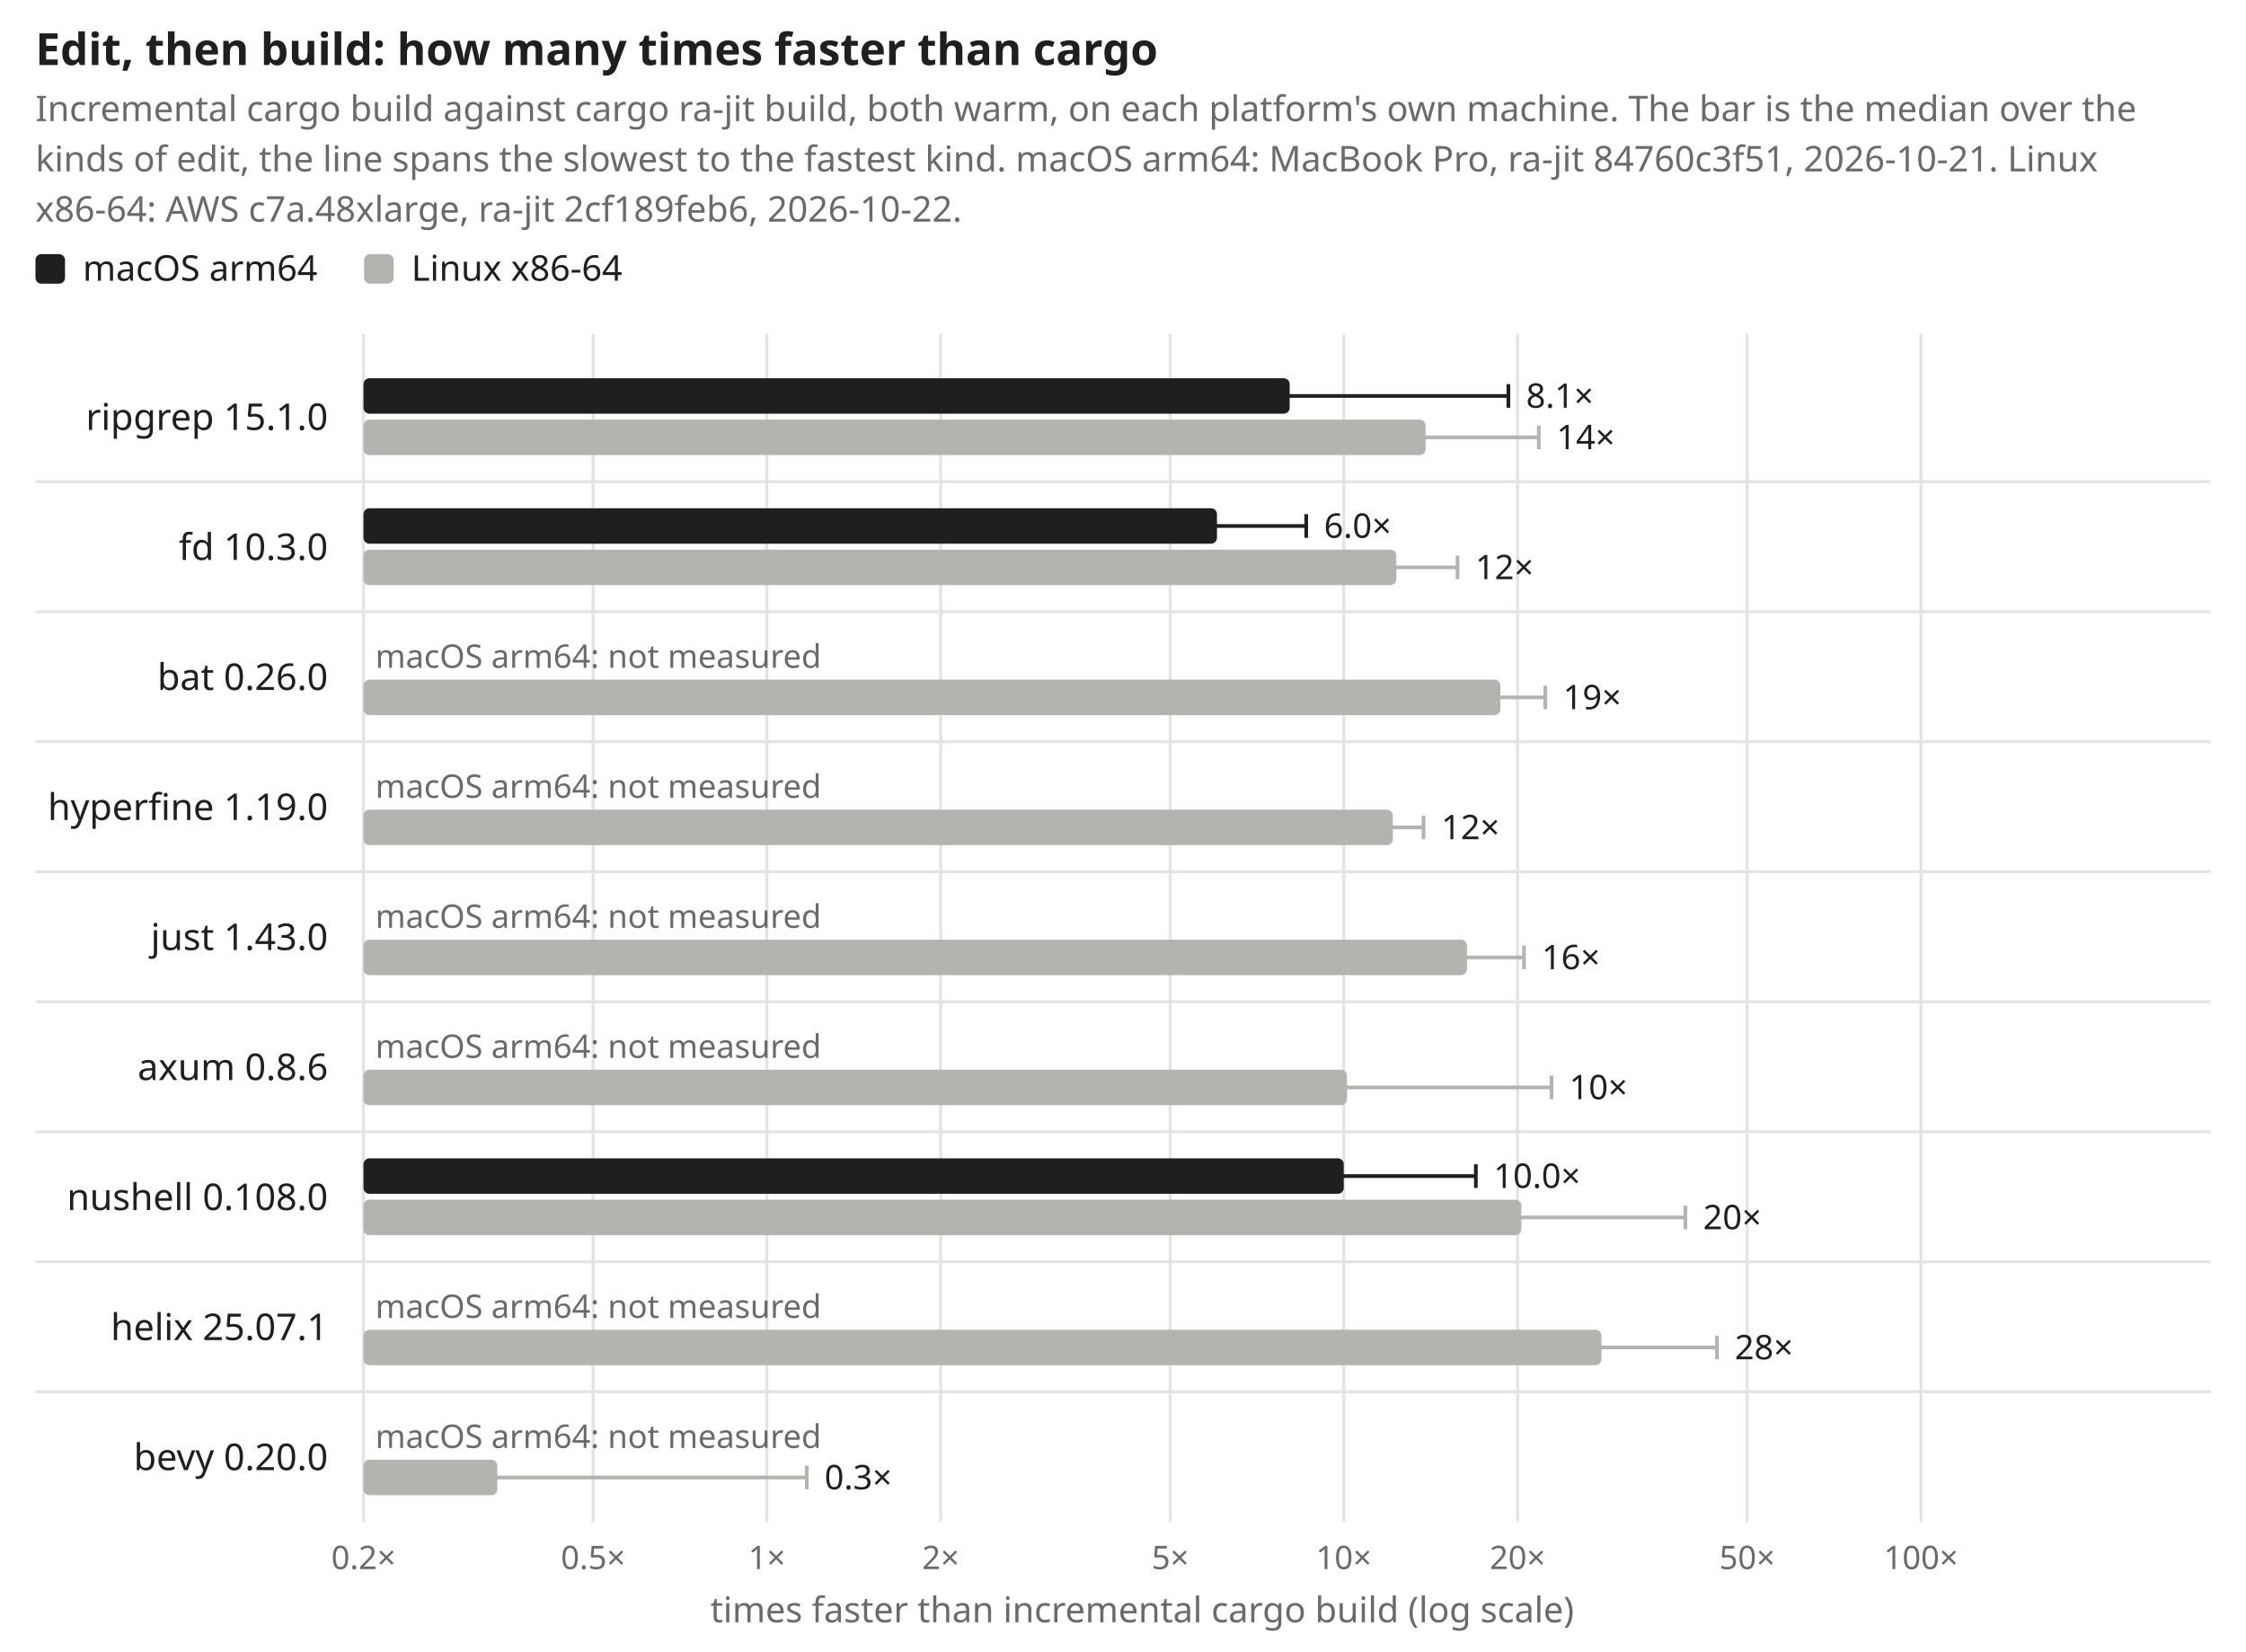
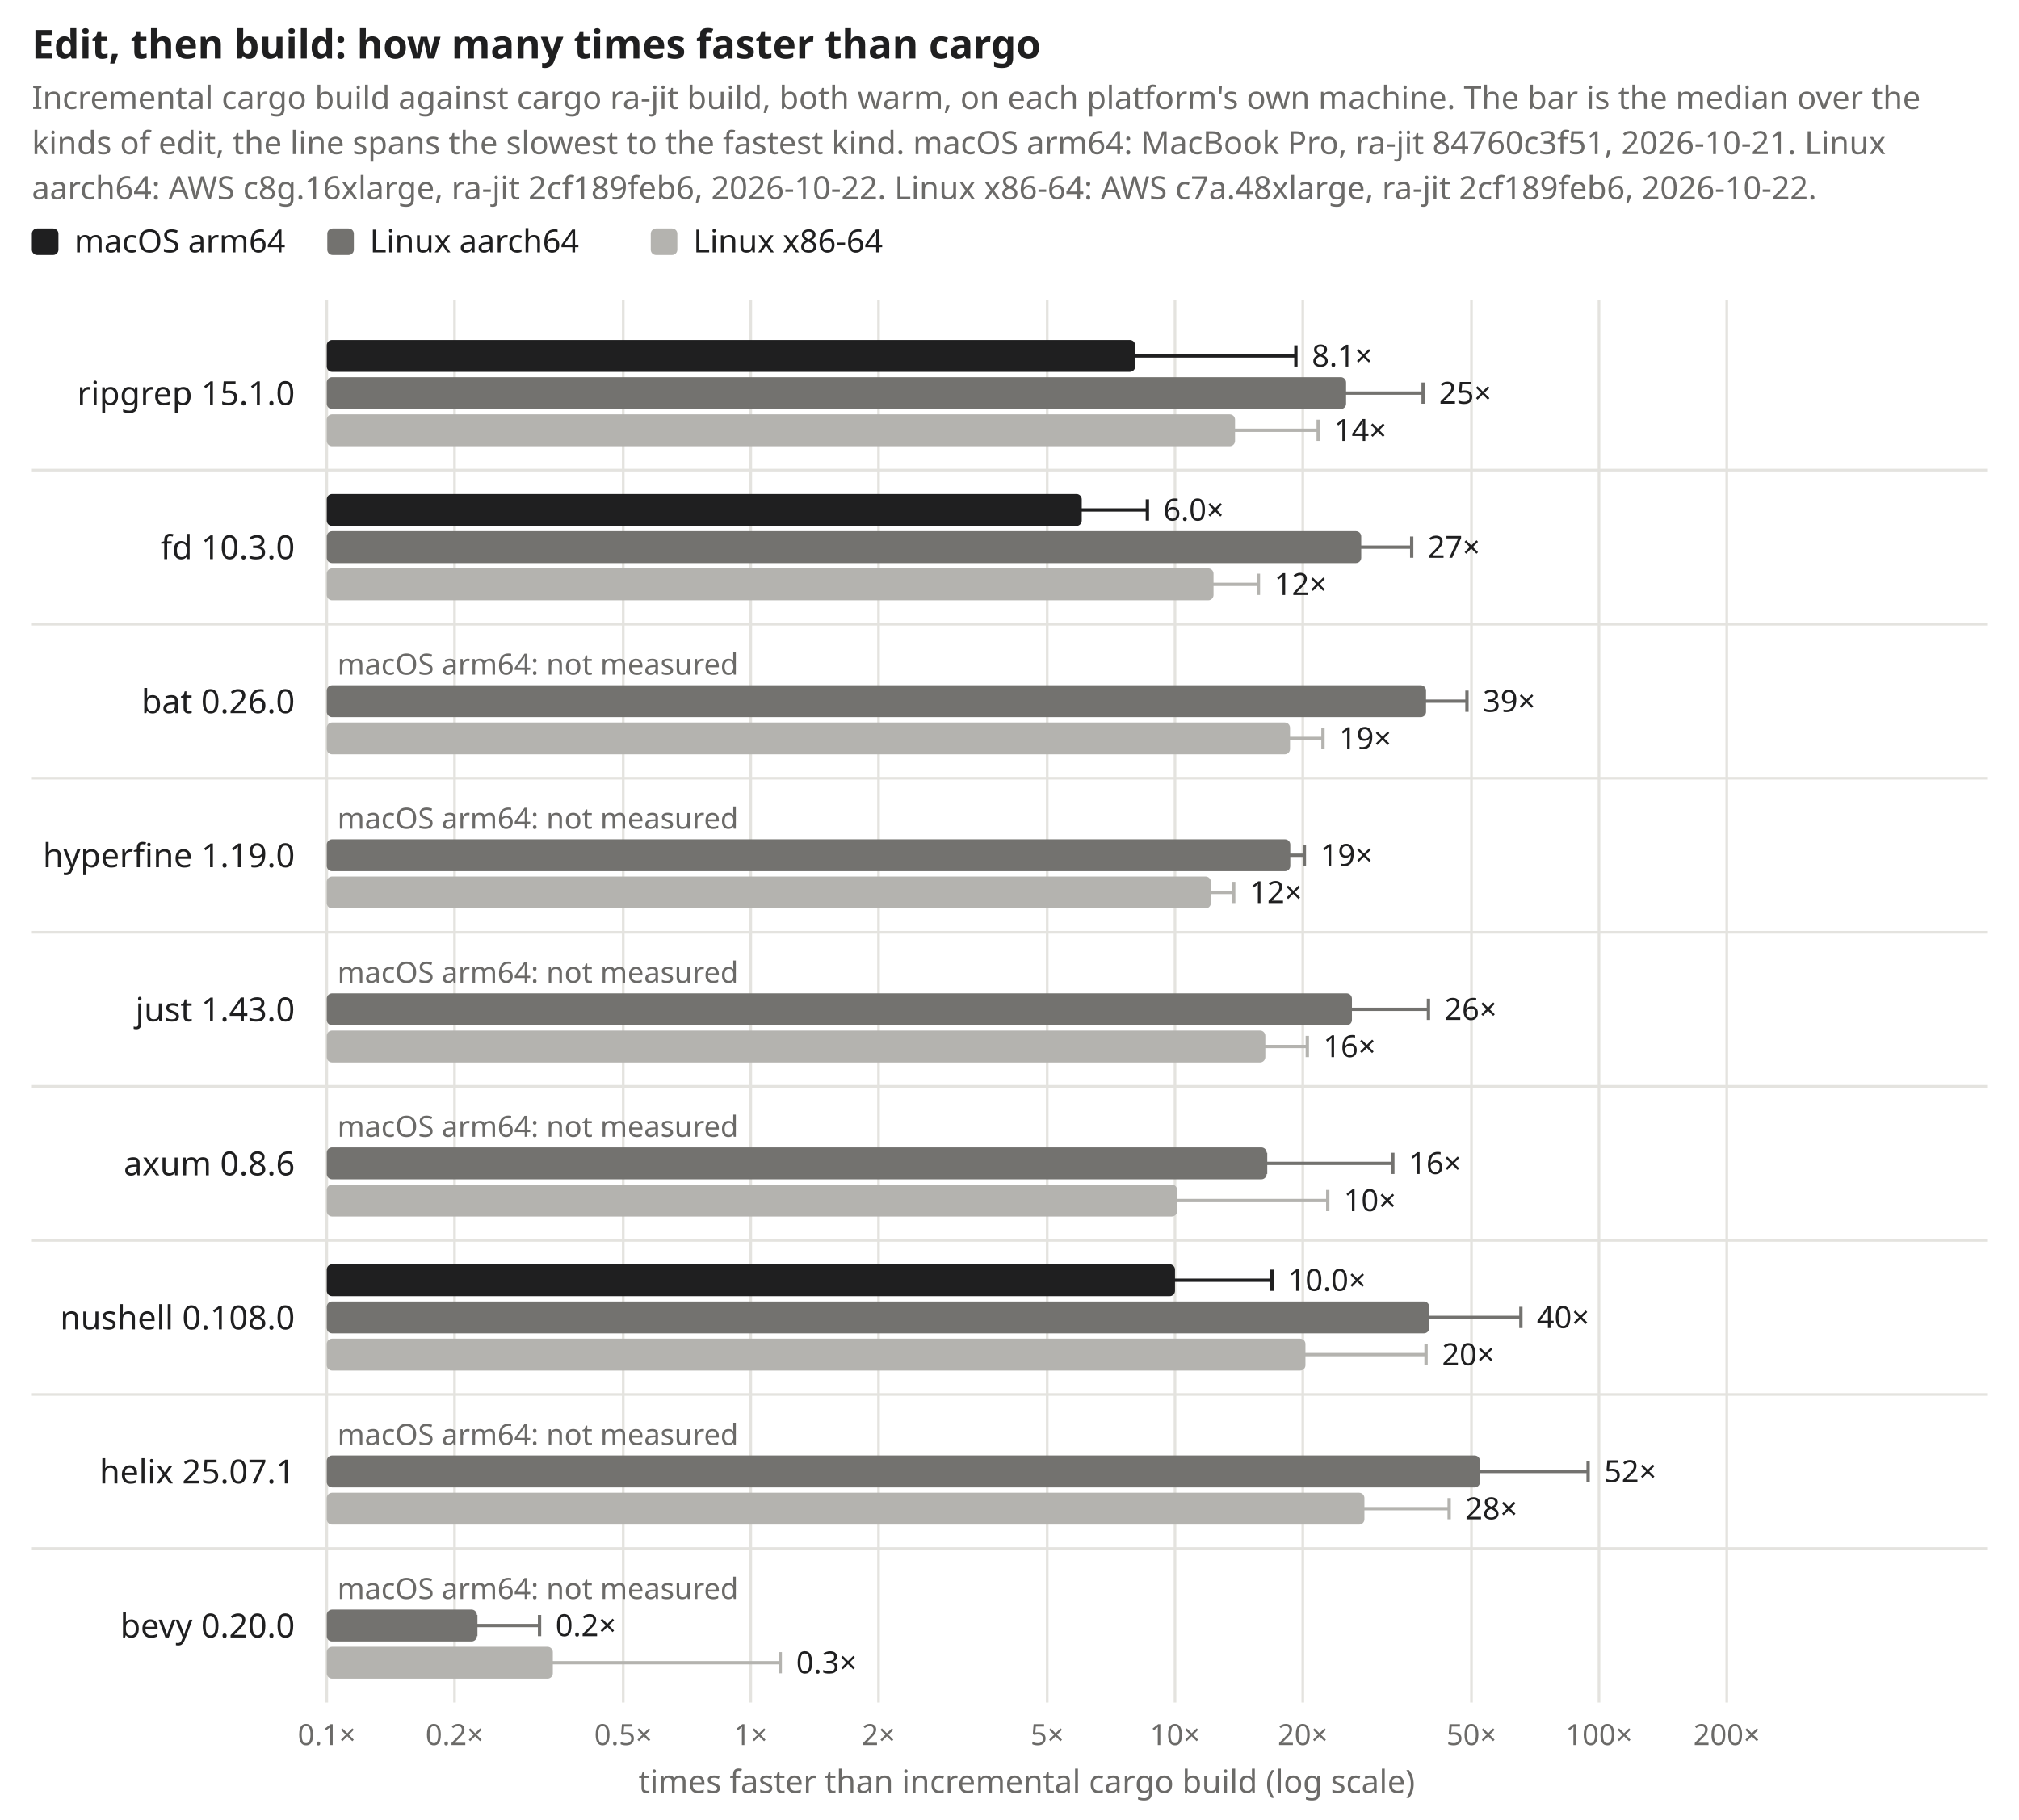
- <svg xmlns="http://www.w3.org/2000/svg" width="760" height="559" viewBox="0 0 760 559" font-family="-apple-system, BlinkMacSystemFont, 'Segoe UI', 'Noto Sans', Helvetica, Arial, sans-serif" role="img" aria-label="Edit, then build: how many times faster than cargo">
+ <svg xmlns="http://www.w3.org/2000/svg" width="760" height="685" viewBox="0 0 760 685" font-family="-apple-system, BlinkMacSystemFont, 'Segoe UI', 'Noto Sans', Helvetica, Arial, sans-serif" role="img" aria-label="Edit, then build: how many times faster than cargo">
  <text x="12" y="22" font-size="15" font-weight="600" fill="#1f1f20">Edit, then build: how many times faster than cargo</text>
  <text x="12" y="41" font-size="12" fill="#6b6a68">Incremental cargo build against cargo ra-jit build, both warm, on each platform's own machine. The bar is the median over the</text>
  <text x="12" y="58" font-size="12" fill="#6b6a68">kinds of edit, the line spans the slowest to the fastest kind. macOS arm64: MacBook Pro, ra-jit 84760c3f51, 2026-10-21. Linux</text>
-   <text x="12" y="75" font-size="12" fill="#6b6a68">x86-64: AWS c7a.48xlarge, ra-jit 2cf189feb6, 2026-10-22.</text>
+   <text x="12" y="75" font-size="12" fill="#6b6a68">aarch64: AWS c8g.16xlarge, ra-jit 2cf189feb6, 2026-10-22. Linux x86-64: AWS c7a.48xlarge, ra-jit 2cf189feb6, 2026-10-22.</text>
  <rect x="12" y="86" width="10" height="10" rx="2" fill="#1f1f20" />
  <text x="28" y="95" font-size="12" fill="#1f1f20">macOS arm64</text>
-   <rect x="123.2" y="86" width="10" height="10" rx="2" fill="#b4b3af" />
-   <text x="139.2" y="95" font-size="12" fill="#1f1f20">Linux x86-64</text>
-   <line x1="123.0" y1="113" x2="123.0" y2="515" stroke="#e4e3df" />
-   <text x="123.0" y="531" font-size="11" text-anchor="middle" fill="#6b6a68">0.2×</text>
-   <line x1="200.7" y1="113" x2="200.7" y2="515" stroke="#e4e3df" />
-   <text x="200.7" y="531" font-size="11" text-anchor="middle" fill="#6b6a68">0.5×</text>
-   <line x1="259.5" y1="113" x2="259.5" y2="515" stroke="#e4e3df" />
-   <text x="259.5" y="531" font-size="11" text-anchor="middle" fill="#6b6a68">1×</text>
-   <line x1="318.3" y1="113" x2="318.3" y2="515" stroke="#e4e3df" />
-   <text x="318.3" y="531" font-size="11" text-anchor="middle" fill="#6b6a68">2×</text>
-   <line x1="396.0" y1="113" x2="396.0" y2="515" stroke="#e4e3df" />
-   <text x="396.0" y="531" font-size="11" text-anchor="middle" fill="#6b6a68">5×</text>
-   <line x1="454.7" y1="113" x2="454.7" y2="515" stroke="#e4e3df" />
-   <text x="454.7" y="531" font-size="11" text-anchor="middle" fill="#6b6a68">10×</text>
-   <line x1="513.5" y1="113" x2="513.5" y2="515" stroke="#e4e3df" />
-   <text x="513.5" y="531" font-size="11" text-anchor="middle" fill="#6b6a68">20×</text>
-   <line x1="591.2" y1="113" x2="591.2" y2="515" stroke="#e4e3df" />
-   <text x="591.2" y="531" font-size="11" text-anchor="middle" fill="#6b6a68">50×</text>
-   <line x1="650.0" y1="113" x2="650.0" y2="515" stroke="#e4e3df" />
-   <text x="650.0" y="531" font-size="11" text-anchor="middle" fill="#6b6a68">100×</text>
-   <text x="386.5" y="549" font-size="12" text-anchor="middle" fill="#6b6a68">times faster than incremental cargo build (log scale)</text>
-   <text x="111.0" y="145.5" font-size="12.5" text-anchor="end" fill="#1f1f20">ripgrep 15.1.0</text>
-   <rect x="123.0" y="128.0" width="313.4" height="12" rx="2" fill="#1f1f20" />
-   <line x1="391.3" y1="134.0" x2="510.4" y2="134.0" stroke="#1f1f20" stroke-width="1.25" />
-   <line x1="391.3" y1="130.0" x2="391.3" y2="138.0" stroke="#1f1f20" stroke-width="1.25" />
-   <line x1="510.4" y1="130.0" x2="510.4" y2="138.0" stroke="#1f1f20" stroke-width="1.25" />
-   <text x="516.4" y="138.0" font-size="11.5" text-anchor="start" fill="#1f1f20" font-variant-numeric="tabular-nums">8.1×</text>
-   <rect x="123.0" y="142.0" width="359.4" height="12" rx="2" fill="#b4b3af" />
-   <line x1="453.5" y1="148.0" x2="520.7" y2="148.0" stroke="#b4b3af" stroke-width="1.25" />
-   <line x1="453.5" y1="144.0" x2="453.5" y2="152.0" stroke="#b4b3af" stroke-width="1.25" />
-   <line x1="520.7" y1="144.0" x2="520.7" y2="152.0" stroke="#b4b3af" stroke-width="1.25" />
-   <text x="526.7" y="152.0" font-size="11.5" text-anchor="start" fill="#1f1f20" font-variant-numeric="tabular-nums">14×</text>
-   <line x1="12" y1="163.0" x2="748" y2="163.0" stroke="#e4e3df" />
-   <text x="111.0" y="189.5" font-size="12.5" text-anchor="end" fill="#1f1f20">fd 10.3.0</text>
-   <rect x="123.0" y="172.0" width="288.8" height="12" rx="2" fill="#1f1f20" />
-   <line x1="406.3" y1="178.0" x2="442.0" y2="178.0" stroke="#1f1f20" stroke-width="1.25" />
-   <line x1="406.3" y1="174.0" x2="406.3" y2="182.0" stroke="#1f1f20" stroke-width="1.25" />
-   <line x1="442.0" y1="174.0" x2="442.0" y2="182.0" stroke="#1f1f20" stroke-width="1.25" />
-   <text x="448.0" y="182.0" font-size="11.5" text-anchor="start" fill="#1f1f20" font-variant-numeric="tabular-nums">6.0×</text>
-   <rect x="123.0" y="186.0" width="349.5" height="12" rx="2" fill="#b4b3af" />
-   <line x1="454.6" y1="192.0" x2="493.2" y2="192.0" stroke="#b4b3af" stroke-width="1.25" />
-   <line x1="454.6" y1="188.0" x2="454.6" y2="196.0" stroke="#b4b3af" stroke-width="1.25" />
-   <line x1="493.2" y1="188.0" x2="493.2" y2="196.0" stroke="#b4b3af" stroke-width="1.25" />
-   <text x="499.2" y="196.0" font-size="11.5" text-anchor="start" fill="#1f1f20" font-variant-numeric="tabular-nums">12×</text>
-   <line x1="12" y1="207.0" x2="748" y2="207.0" stroke="#e4e3df" />
-   <text x="111.0" y="233.5" font-size="12.5" text-anchor="end" fill="#1f1f20">bat 0.26.0</text>
-   <text x="127.0" y="226.0" font-size="11" fill="#6b6a68">macOS arm64: not measured</text>
-   <rect x="123.0" y="230.0" width="384.7" height="12" rx="2" fill="#b4b3af" />
-   <line x1="464.5" y1="236.0" x2="522.9" y2="236.0" stroke="#b4b3af" stroke-width="1.25" />
-   <line x1="464.5" y1="232.0" x2="464.5" y2="240.0" stroke="#b4b3af" stroke-width="1.25" />
-   <line x1="522.9" y1="232.0" x2="522.9" y2="240.0" stroke="#b4b3af" stroke-width="1.25" />
-   <text x="528.9" y="240.0" font-size="11.5" text-anchor="start" fill="#1f1f20" font-variant-numeric="tabular-nums">19×</text>
-   <line x1="12" y1="251.0" x2="748" y2="251.0" stroke="#e4e3df" />
-   <text x="111.0" y="277.5" font-size="12.5" text-anchor="end" fill="#1f1f20">hyperfine 1.19.0</text>
-   <text x="127.0" y="270.0" font-size="11" fill="#6b6a68">macOS arm64: not measured</text>
-   <rect x="123.0" y="274.0" width="348.3" height="12" rx="2" fill="#b4b3af" />
-   <line x1="422.1" y1="280.0" x2="481.7" y2="280.0" stroke="#b4b3af" stroke-width="1.25" />
-   <line x1="422.1" y1="276.0" x2="422.1" y2="284.0" stroke="#b4b3af" stroke-width="1.25" />
-   <line x1="481.7" y1="276.0" x2="481.7" y2="284.0" stroke="#b4b3af" stroke-width="1.25" />
-   <text x="487.7" y="284.0" font-size="11.5" text-anchor="start" fill="#1f1f20" font-variant-numeric="tabular-nums">12×</text>
-   <line x1="12" y1="295.0" x2="748" y2="295.0" stroke="#e4e3df" />
-   <text x="111.0" y="321.5" font-size="12.5" text-anchor="end" fill="#1f1f20">just 1.43.0</text>
-   <text x="127.0" y="314.0" font-size="11" fill="#6b6a68">macOS arm64: not measured</text>
-   <rect x="123.0" y="318.0" width="373.4" height="12" rx="2" fill="#b4b3af" />
-   <line x1="474.6" y1="324.0" x2="515.7" y2="324.0" stroke="#b4b3af" stroke-width="1.25" />
-   <line x1="474.6" y1="320.0" x2="474.6" y2="328.0" stroke="#b4b3af" stroke-width="1.25" />
-   <line x1="515.7" y1="320.0" x2="515.7" y2="328.0" stroke="#b4b3af" stroke-width="1.25" />
-   <text x="521.7" y="328.0" font-size="11.5" text-anchor="start" fill="#1f1f20" font-variant-numeric="tabular-nums">16×</text>
-   <line x1="12" y1="339.0" x2="748" y2="339.0" stroke="#e4e3df" />
-   <text x="111.0" y="365.5" font-size="12.5" text-anchor="end" fill="#1f1f20">axum 0.8.6</text>
-   <text x="127.0" y="358.0" font-size="11" fill="#6b6a68">macOS arm64: not measured</text>
-   <rect x="123.0" y="362.0" width="332.8" height="12" rx="2" fill="#b4b3af" />
-   <line x1="454.5" y1="368.0" x2="525.0" y2="368.0" stroke="#b4b3af" stroke-width="1.25" />
-   <line x1="454.5" y1="364.0" x2="454.5" y2="372.0" stroke="#b4b3af" stroke-width="1.25" />
-   <line x1="525.0" y1="364.0" x2="525.0" y2="372.0" stroke="#b4b3af" stroke-width="1.25" />
-   <text x="531.0" y="372.0" font-size="11.5" text-anchor="start" fill="#1f1f20" font-variant-numeric="tabular-nums">10×</text>
-   <line x1="12" y1="383.0" x2="748" y2="383.0" stroke="#e4e3df" />
-   <text x="111.0" y="409.5" font-size="12.5" text-anchor="end" fill="#1f1f20">nushell 0.108.0</text>
-   <rect x="123.0" y="392.0" width="331.7" height="12" rx="2" fill="#1f1f20" />
-   <line x1="376.9" y1="398.0" x2="499.4" y2="398.0" stroke="#1f1f20" stroke-width="1.25" />
-   <line x1="376.9" y1="394.0" x2="376.9" y2="402.0" stroke="#1f1f20" stroke-width="1.25" />
-   <line x1="499.4" y1="394.0" x2="499.4" y2="402.0" stroke="#1f1f20" stroke-width="1.25" />
-   <text x="505.4" y="402.0" font-size="11.5" text-anchor="start" fill="#1f1f20" font-variant-numeric="tabular-nums">10.0×</text>
-   <rect x="123.0" y="406.0" width="391.8" height="12" rx="2" fill="#b4b3af" />
-   <line x1="412.0" y1="412.0" x2="570.3" y2="412.0" stroke="#b4b3af" stroke-width="1.25" />
-   <line x1="412.0" y1="408.0" x2="412.0" y2="416.0" stroke="#b4b3af" stroke-width="1.25" />
-   <line x1="570.3" y1="408.0" x2="570.3" y2="416.0" stroke="#b4b3af" stroke-width="1.25" />
-   <text x="576.3" y="416.0" font-size="11.5" text-anchor="start" fill="#1f1f20" font-variant-numeric="tabular-nums">20×</text>
-   <line x1="12" y1="427.0" x2="748" y2="427.0" stroke="#e4e3df" />
-   <text x="111.0" y="453.5" font-size="12.5" text-anchor="end" fill="#1f1f20">helix 25.07.1</text>
-   <text x="127.0" y="446.0" font-size="11" fill="#6b6a68">macOS arm64: not measured</text>
-   <rect x="123.0" y="450.0" width="418.9" height="12" rx="2" fill="#b4b3af" />
-   <line x1="487.6" y1="456.0" x2="581.0" y2="456.0" stroke="#b4b3af" stroke-width="1.25" />
-   <line x1="487.6" y1="452.0" x2="487.6" y2="460.0" stroke="#b4b3af" stroke-width="1.25" />
-   <line x1="581.0" y1="452.0" x2="581.0" y2="460.0" stroke="#b4b3af" stroke-width="1.25" />
-   <text x="587.0" y="460.0" font-size="11.5" text-anchor="start" fill="#1f1f20" font-variant-numeric="tabular-nums">28×</text>
-   <line x1="12" y1="471.0" x2="748" y2="471.0" stroke="#e4e3df" />
-   <text x="111.0" y="497.5" font-size="12.5" text-anchor="end" fill="#1f1f20">bevy 0.20.0</text>
-   <text x="127.0" y="490.0" font-size="11" fill="#6b6a68">macOS arm64: not measured</text>
-   <rect x="123.0" y="494.0" width="45.3" height="12" rx="2" fill="#b4b3af" />
-   <line x1="166.7" y1="500.0" x2="273.0" y2="500.0" stroke="#b4b3af" stroke-width="1.25" />
-   <line x1="166.7" y1="496.0" x2="166.7" y2="504.0" stroke="#b4b3af" stroke-width="1.25" />
-   <line x1="273.0" y1="496.0" x2="273.0" y2="504.0" stroke="#b4b3af" stroke-width="1.25" />
-   <text x="279.0" y="504.0" font-size="11.5" text-anchor="start" fill="#1f1f20" font-variant-numeric="tabular-nums">0.3×</text>
+   <rect x="123.2" y="86" width="10" height="10" rx="2" fill="#73726f" />
+   <text x="139.2" y="95" font-size="12" fill="#1f1f20">Linux aarch64</text>
+   <rect x="244.96" y="86" width="10" height="10" rx="2" fill="#b4b3af" />
+   <text x="260.96" y="95" font-size="12" fill="#1f1f20">Linux x86-64</text>
+   <line x1="123.0" y1="113" x2="123.0" y2="641" stroke="#e4e3df" />
+   <text x="123.0" y="657" font-size="11" text-anchor="middle" fill="#6b6a68">0.1×</text>
+   <line x1="171.1" y1="113" x2="171.1" y2="641" stroke="#e4e3df" />
+   <text x="171.1" y="657" font-size="11" text-anchor="middle" fill="#6b6a68">0.2×</text>
+   <line x1="234.6" y1="113" x2="234.6" y2="641" stroke="#e4e3df" />
+   <text x="234.6" y="657" font-size="11" text-anchor="middle" fill="#6b6a68">0.5×</text>
+   <line x1="282.6" y1="113" x2="282.6" y2="641" stroke="#e4e3df" />
+   <text x="282.6" y="657" font-size="11" text-anchor="middle" fill="#6b6a68">1×</text>
+   <line x1="330.7" y1="113" x2="330.7" y2="641" stroke="#e4e3df" />
+   <text x="330.7" y="657" font-size="11" text-anchor="middle" fill="#6b6a68">2×</text>
+   <line x1="394.2" y1="113" x2="394.2" y2="641" stroke="#e4e3df" />
+   <text x="394.2" y="657" font-size="11" text-anchor="middle" fill="#6b6a68">5×</text>
+   <line x1="442.3" y1="113" x2="442.3" y2="641" stroke="#e4e3df" />
+   <text x="442.3" y="657" font-size="11" text-anchor="middle" fill="#6b6a68">10×</text>
+   <line x1="490.4" y1="113" x2="490.4" y2="641" stroke="#e4e3df" />
+   <text x="490.4" y="657" font-size="11" text-anchor="middle" fill="#6b6a68">20×</text>
+   <line x1="553.9" y1="113" x2="553.9" y2="641" stroke="#e4e3df" />
+   <text x="553.9" y="657" font-size="11" text-anchor="middle" fill="#6b6a68">50×</text>
+   <line x1="601.9" y1="113" x2="601.9" y2="641" stroke="#e4e3df" />
+   <text x="601.9" y="657" font-size="11" text-anchor="middle" fill="#6b6a68">100×</text>
+   <line x1="650.0" y1="113" x2="650.0" y2="641" stroke="#e4e3df" />
+   <text x="650.0" y="657" font-size="11" text-anchor="middle" fill="#6b6a68">200×</text>
+   <text x="386.5" y="675" font-size="12" text-anchor="middle" fill="#6b6a68">times faster than incremental cargo build (log scale)</text>
+   <text x="111.0" y="152.5" font-size="12.5" text-anchor="end" fill="#1f1f20">ripgrep 15.1.0</text>
+   <rect x="123.0" y="128.0" width="304.3" height="12" rx="2" fill="#1f1f20" />
+   <line x1="390.4" y1="134.0" x2="487.8" y2="134.0" stroke="#1f1f20" stroke-width="1.25" />
+   <line x1="390.4" y1="130.0" x2="390.4" y2="138.0" stroke="#1f1f20" stroke-width="1.25" />
+   <line x1="487.8" y1="130.0" x2="487.8" y2="138.0" stroke="#1f1f20" stroke-width="1.25" />
+   <text x="493.8" y="138.0" font-size="11.5" text-anchor="start" fill="#1f1f20" font-variant-numeric="tabular-nums">8.1×</text>
+   <rect x="123.0" y="142.0" width="383.7" height="12" rx="2" fill="#73726f" />
+   <line x1="477.0" y1="148.0" x2="535.7" y2="148.0" stroke="#73726f" stroke-width="1.25" />
+   <line x1="477.0" y1="144.0" x2="477.0" y2="152.0" stroke="#73726f" stroke-width="1.25" />
+   <line x1="535.7" y1="144.0" x2="535.7" y2="152.0" stroke="#73726f" stroke-width="1.25" />
+   <text x="541.7" y="152.0" font-size="11.5" text-anchor="start" fill="#1f1f20" font-variant-numeric="tabular-nums">25×</text>
+   <rect x="123.0" y="156.0" width="341.9" height="12" rx="2" fill="#b4b3af" />
+   <line x1="441.2" y1="162.0" x2="496.2" y2="162.0" stroke="#b4b3af" stroke-width="1.25" />
+   <line x1="441.2" y1="158.0" x2="441.2" y2="166.0" stroke="#b4b3af" stroke-width="1.25" />
+   <line x1="496.2" y1="158.0" x2="496.2" y2="166.0" stroke="#b4b3af" stroke-width="1.25" />
+   <text x="502.2" y="166.0" font-size="11.5" text-anchor="start" fill="#1f1f20" font-variant-numeric="tabular-nums">14×</text>
+   <line x1="12" y1="177.0" x2="748" y2="177.0" stroke="#e4e3df" />
+   <text x="111.0" y="210.5" font-size="12.5" text-anchor="end" fill="#1f1f20">fd 10.3.0</text>
+   <rect x="123.0" y="186.0" width="284.2" height="12" rx="2" fill="#1f1f20" />
+   <line x1="402.7" y1="192.0" x2="431.9" y2="192.0" stroke="#1f1f20" stroke-width="1.25" />
+   <line x1="402.7" y1="188.0" x2="402.7" y2="196.0" stroke="#1f1f20" stroke-width="1.25" />
+   <line x1="431.9" y1="188.0" x2="431.9" y2="196.0" stroke="#1f1f20" stroke-width="1.25" />
+   <text x="437.9" y="196.0" font-size="11.5" text-anchor="start" fill="#1f1f20" font-variant-numeric="tabular-nums">6.0×</text>
+   <rect x="123.0" y="200.0" width="389.4" height="12" rx="2" fill="#73726f" />
+   <line x1="493.6" y1="206.0" x2="531.4" y2="206.0" stroke="#73726f" stroke-width="1.25" />
+   <line x1="493.6" y1="202.0" x2="493.6" y2="210.0" stroke="#73726f" stroke-width="1.25" />
+   <line x1="531.4" y1="202.0" x2="531.4" y2="210.0" stroke="#73726f" stroke-width="1.25" />
+   <text x="537.4" y="210.0" font-size="11.5" text-anchor="start" fill="#1f1f20" font-variant-numeric="tabular-nums">27×</text>
+   <rect x="123.0" y="214.0" width="333.8" height="12" rx="2" fill="#b4b3af" />
+   <line x1="442.2" y1="220.0" x2="473.7" y2="220.0" stroke="#b4b3af" stroke-width="1.25" />
+   <line x1="442.2" y1="216.0" x2="442.2" y2="224.0" stroke="#b4b3af" stroke-width="1.25" />
+   <line x1="473.7" y1="216.0" x2="473.7" y2="224.0" stroke="#b4b3af" stroke-width="1.25" />
+   <text x="479.7" y="224.0" font-size="11.5" text-anchor="start" fill="#1f1f20" font-variant-numeric="tabular-nums">12×</text>
+   <line x1="12" y1="235.0" x2="748" y2="235.0" stroke="#e4e3df" />
+   <text x="111.0" y="268.5" font-size="12.5" text-anchor="end" fill="#1f1f20">bat 0.26.0</text>
+   <text x="127.0" y="254.0" font-size="11" fill="#6b6a68">macOS arm64: not measured</text>
+   <rect x="123.0" y="258.0" width="413.8" height="12" rx="2" fill="#73726f" />
+   <line x1="513.9" y1="264.0" x2="552.2" y2="264.0" stroke="#73726f" stroke-width="1.25" />
+   <line x1="513.9" y1="260.0" x2="513.9" y2="268.0" stroke="#73726f" stroke-width="1.25" />
+   <line x1="552.2" y1="260.0" x2="552.2" y2="268.0" stroke="#73726f" stroke-width="1.25" />
+   <text x="558.2" y="268.0" font-size="11.5" text-anchor="start" fill="#1f1f20" font-variant-numeric="tabular-nums">39×</text>
+   <rect x="123.0" y="272.0" width="362.6" height="12" rx="2" fill="#b4b3af" />
+   <line x1="450.3" y1="278.0" x2="498.0" y2="278.0" stroke="#b4b3af" stroke-width="1.25" />
+   <line x1="450.3" y1="274.0" x2="450.3" y2="282.0" stroke="#b4b3af" stroke-width="1.25" />
+   <line x1="498.0" y1="274.0" x2="498.0" y2="282.0" stroke="#b4b3af" stroke-width="1.25" />
+   <text x="504.0" y="282.0" font-size="11.5" text-anchor="start" fill="#1f1f20" font-variant-numeric="tabular-nums">19×</text>
+   <line x1="12" y1="293.0" x2="748" y2="293.0" stroke="#e4e3df" />
+   <text x="111.0" y="326.5" font-size="12.5" text-anchor="end" fill="#1f1f20">hyperfine 1.19.0</text>
+   <text x="127.0" y="312.0" font-size="11" fill="#6b6a68">macOS arm64: not measured</text>
+   <rect x="123.0" y="316.0" width="362.7" height="12" rx="2" fill="#73726f" />
+   <line x1="436.4" y1="322.0" x2="491.0" y2="322.0" stroke="#73726f" stroke-width="1.25" />
+   <line x1="436.4" y1="318.0" x2="436.4" y2="326.0" stroke="#73726f" stroke-width="1.25" />
+   <line x1="491.0" y1="318.0" x2="491.0" y2="326.0" stroke="#73726f" stroke-width="1.25" />
+   <text x="497.0" y="326.0" font-size="11.5" text-anchor="start" fill="#1f1f20" font-variant-numeric="tabular-nums">19×</text>
+   <rect x="123.0" y="330.0" width="332.8" height="12" rx="2" fill="#b4b3af" />
+   <line x1="415.6" y1="336.0" x2="464.4" y2="336.0" stroke="#b4b3af" stroke-width="1.25" />
+   <line x1="415.6" y1="332.0" x2="415.6" y2="340.0" stroke="#b4b3af" stroke-width="1.25" />
+   <line x1="464.4" y1="332.0" x2="464.4" y2="340.0" stroke="#b4b3af" stroke-width="1.25" />
+   <text x="470.4" y="340.0" font-size="11.5" text-anchor="start" fill="#1f1f20" font-variant-numeric="tabular-nums">12×</text>
+   <line x1="12" y1="351.0" x2="748" y2="351.0" stroke="#e4e3df" />
+   <text x="111.0" y="384.5" font-size="12.5" text-anchor="end" fill="#1f1f20">just 1.43.0</text>
+   <text x="127.0" y="370.0" font-size="11" fill="#6b6a68">macOS arm64: not measured</text>
+   <rect x="123.0" y="374.0" width="385.9" height="12" rx="2" fill="#73726f" />
+   <line x1="496.1" y1="380.0" x2="537.7" y2="380.0" stroke="#73726f" stroke-width="1.25" />
+   <line x1="496.1" y1="376.0" x2="496.1" y2="384.0" stroke="#73726f" stroke-width="1.25" />
+   <line x1="537.7" y1="376.0" x2="537.7" y2="384.0" stroke="#73726f" stroke-width="1.25" />
+   <text x="543.7" y="384.0" font-size="11.5" text-anchor="start" fill="#1f1f20" font-variant-numeric="tabular-nums">26×</text>
+   <rect x="123.0" y="388.0" width="353.3" height="12" rx="2" fill="#b4b3af" />
+   <line x1="458.5" y1="394.0" x2="492.1" y2="394.0" stroke="#b4b3af" stroke-width="1.25" />
+   <line x1="458.5" y1="390.0" x2="458.5" y2="398.0" stroke="#b4b3af" stroke-width="1.25" />
+   <line x1="492.1" y1="390.0" x2="492.1" y2="398.0" stroke="#b4b3af" stroke-width="1.25" />
+   <text x="498.1" y="398.0" font-size="11.5" text-anchor="start" fill="#1f1f20" font-variant-numeric="tabular-nums">16×</text>
+   <line x1="12" y1="409.0" x2="748" y2="409.0" stroke="#e4e3df" />
+   <text x="111.0" y="442.5" font-size="12.5" text-anchor="end" fill="#1f1f20">axum 0.8.6</text>
+   <text x="127.0" y="428.0" font-size="11" fill="#6b6a68">macOS arm64: not measured</text>
+   <rect x="123.0" y="432.0" width="353.8" height="12" rx="2" fill="#73726f" />
+   <line x1="476.4" y1="438.0" x2="524.3" y2="438.0" stroke="#73726f" stroke-width="1.25" />
+   <line x1="476.4" y1="434.0" x2="476.4" y2="442.0" stroke="#73726f" stroke-width="1.25" />
+   <line x1="524.3" y1="434.0" x2="524.3" y2="442.0" stroke="#73726f" stroke-width="1.25" />
+   <text x="530.3" y="442.0" font-size="11.5" text-anchor="start" fill="#1f1f20" font-variant-numeric="tabular-nums">16×</text>
+   <rect x="123.0" y="446.0" width="320.1" height="12" rx="2" fill="#b4b3af" />
+   <line x1="442.1" y1="452.0" x2="499.8" y2="452.0" stroke="#b4b3af" stroke-width="1.25" />
+   <line x1="442.1" y1="448.0" x2="442.1" y2="456.0" stroke="#b4b3af" stroke-width="1.25" />
+   <line x1="499.8" y1="448.0" x2="499.8" y2="456.0" stroke="#b4b3af" stroke-width="1.25" />
+   <text x="505.8" y="456.0" font-size="11.5" text-anchor="start" fill="#1f1f20" font-variant-numeric="tabular-nums">10×</text>
+   <line x1="12" y1="467.0" x2="748" y2="467.0" stroke="#e4e3df" />
+   <text x="111.0" y="500.5" font-size="12.5" text-anchor="end" fill="#1f1f20">nushell 0.108.0</text>
+   <rect x="123.0" y="476.0" width="319.3" height="12" rx="2" fill="#1f1f20" />
+   <line x1="378.6" y1="482.0" x2="478.8" y2="482.0" stroke="#1f1f20" stroke-width="1.25" />
+   <line x1="378.6" y1="478.0" x2="378.6" y2="486.0" stroke="#1f1f20" stroke-width="1.25" />
+   <line x1="478.8" y1="478.0" x2="478.8" y2="486.0" stroke="#1f1f20" stroke-width="1.25" />
+   <text x="484.8" y="486.0" font-size="11.5" text-anchor="start" fill="#1f1f20" font-variant-numeric="tabular-nums">10.0×</text>
+   <rect x="123.0" y="490.0" width="415.0" height="12" rx="2" fill="#73726f" />
+   <line x1="505.4" y1="496.0" x2="572.5" y2="496.0" stroke="#73726f" stroke-width="1.25" />
+   <line x1="505.4" y1="492.0" x2="505.4" y2="500.0" stroke="#73726f" stroke-width="1.25" />
+   <line x1="572.5" y1="492.0" x2="572.5" y2="500.0" stroke="#73726f" stroke-width="1.25" />
+   <text x="578.5" y="500.0" font-size="11.5" text-anchor="start" fill="#1f1f20" font-variant-numeric="tabular-nums">40×</text>
+   <rect x="123.0" y="504.0" width="368.4" height="12" rx="2" fill="#b4b3af" />
+   <line x1="407.4" y1="510.0" x2="536.8" y2="510.0" stroke="#b4b3af" stroke-width="1.25" />
+   <line x1="407.4" y1="506.0" x2="407.4" y2="514.0" stroke="#b4b3af" stroke-width="1.25" />
+   <line x1="536.8" y1="506.0" x2="536.8" y2="514.0" stroke="#b4b3af" stroke-width="1.25" />
+   <text x="542.8" y="514.0" font-size="11.5" text-anchor="start" fill="#1f1f20" font-variant-numeric="tabular-nums">20×</text>
+   <line x1="12" y1="525.0" x2="748" y2="525.0" stroke="#e4e3df" />
+   <text x="111.0" y="558.5" font-size="12.5" text-anchor="end" fill="#1f1f20">helix 25.07.1</text>
+   <text x="127.0" y="544.0" font-size="11" fill="#6b6a68">macOS arm64: not measured</text>
+   <rect x="123.0" y="548.0" width="434.1" height="12" rx="2" fill="#73726f" />
+   <line x1="524.0" y1="554.0" x2="597.8" y2="554.0" stroke="#73726f" stroke-width="1.25" />
+   <line x1="524.0" y1="550.0" x2="524.0" y2="558.0" stroke="#73726f" stroke-width="1.25" />
+   <line x1="597.8" y1="550.0" x2="597.8" y2="558.0" stroke="#73726f" stroke-width="1.25" />
+   <text x="603.8" y="558.0" font-size="11.5" text-anchor="start" fill="#1f1f20" font-variant-numeric="tabular-nums">52×</text>
+   <rect x="123.0" y="562.0" width="390.6" height="12" rx="2" fill="#b4b3af" />
+   <line x1="469.2" y1="568.0" x2="545.5" y2="568.0" stroke="#b4b3af" stroke-width="1.25" />
+   <line x1="469.2" y1="564.0" x2="469.2" y2="572.0" stroke="#b4b3af" stroke-width="1.25" />
+   <line x1="545.5" y1="564.0" x2="545.5" y2="572.0" stroke="#b4b3af" stroke-width="1.25" />
+   <text x="551.5" y="572.0" font-size="11.5" text-anchor="start" fill="#1f1f20" font-variant-numeric="tabular-nums">28×</text>
+   <line x1="12" y1="583.0" x2="748" y2="583.0" stroke="#e4e3df" />
+   <text x="111.0" y="616.5" font-size="12.5" text-anchor="end" fill="#1f1f20">bevy 0.20.0</text>
+   <text x="127.0" y="602.0" font-size="11" fill="#6b6a68">macOS arm64: not measured</text>
+   <rect x="123.0" y="606.0" width="56.5" height="12" rx="2" fill="#73726f" />
+   <line x1="179.1" y1="612.0" x2="203.1" y2="612.0" stroke="#73726f" stroke-width="1.25" />
+   <line x1="179.1" y1="608.0" x2="179.1" y2="616.0" stroke="#73726f" stroke-width="1.25" />
+   <line x1="203.1" y1="608.0" x2="203.1" y2="616.0" stroke="#73726f" stroke-width="1.25" />
+   <text x="209.1" y="616.0" font-size="11.5" text-anchor="start" fill="#1f1f20" font-variant-numeric="tabular-nums">0.2×</text>
+   <rect x="123.0" y="620.0" width="85.1" height="12" rx="2" fill="#b4b3af" />
+   <line x1="206.8" y1="626.0" x2="293.7" y2="626.0" stroke="#b4b3af" stroke-width="1.25" />
+   <line x1="206.8" y1="622.0" x2="206.8" y2="630.0" stroke="#b4b3af" stroke-width="1.25" />
+   <line x1="293.7" y1="622.0" x2="293.7" y2="630.0" stroke="#b4b3af" stroke-width="1.25" />
+   <text x="299.7" y="630.0" font-size="11.5" text-anchor="start" fill="#1f1f20" font-variant-numeric="tabular-nums">0.3×</text>
</svg>
